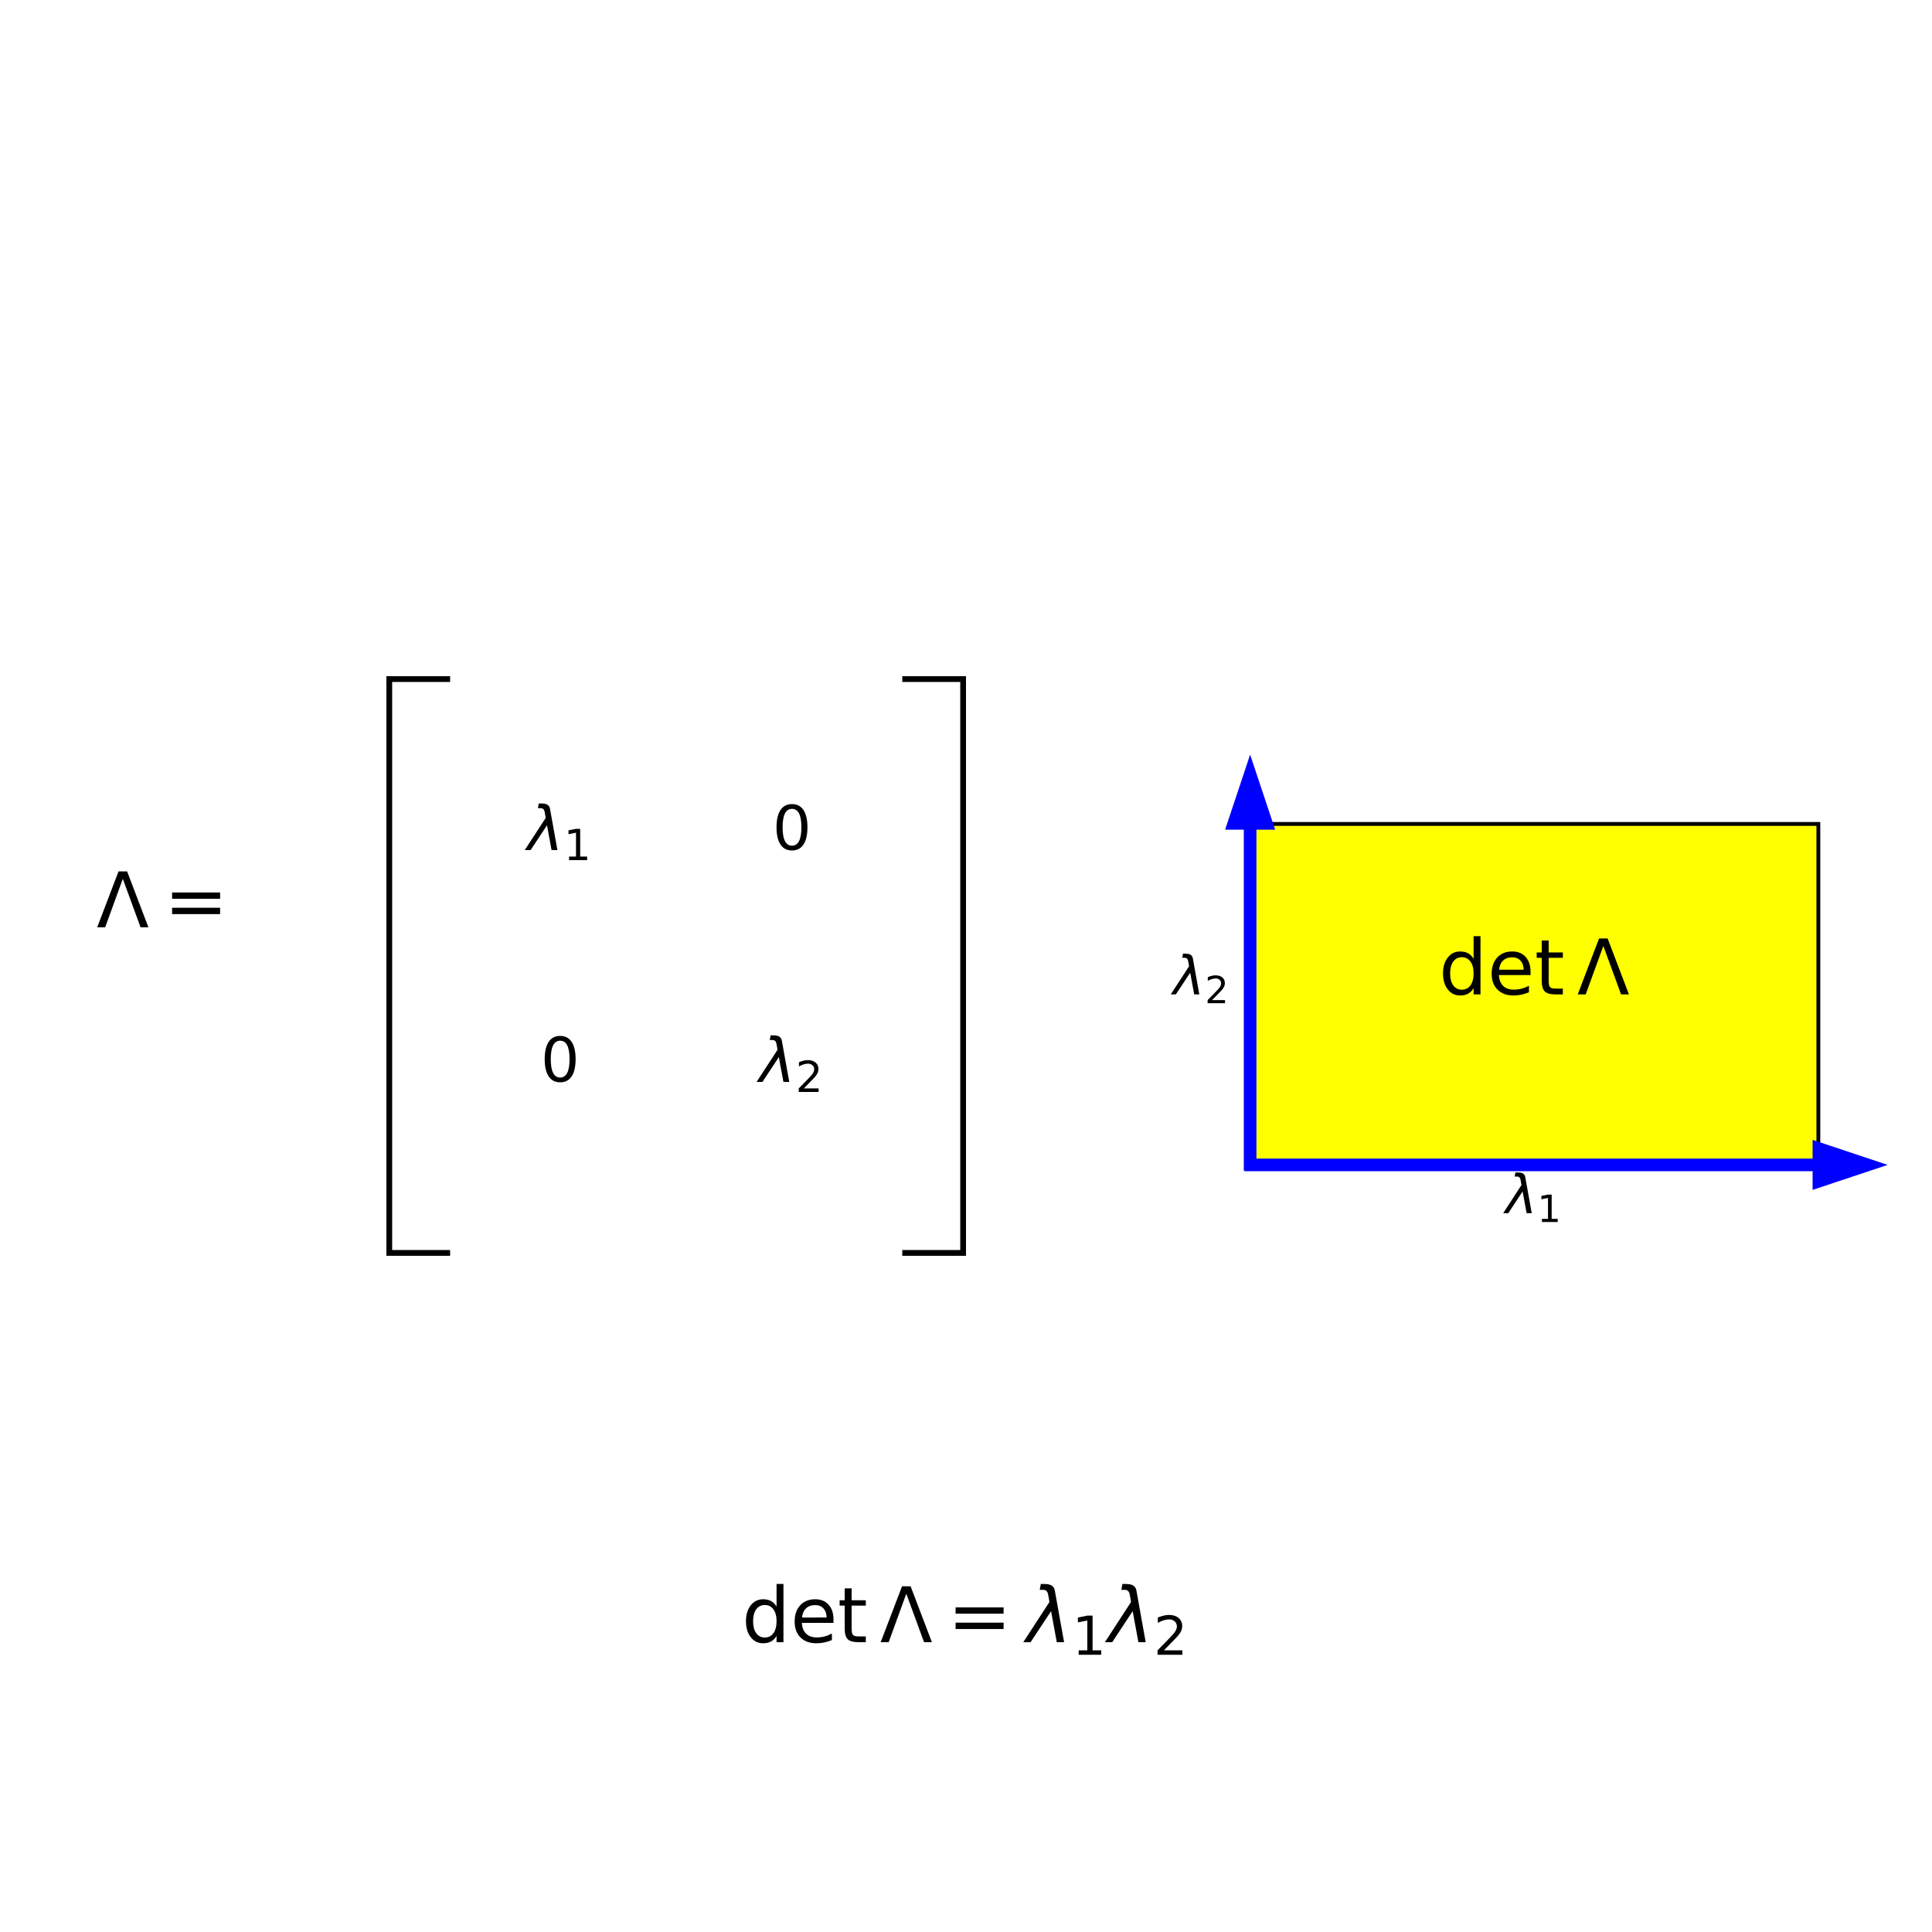
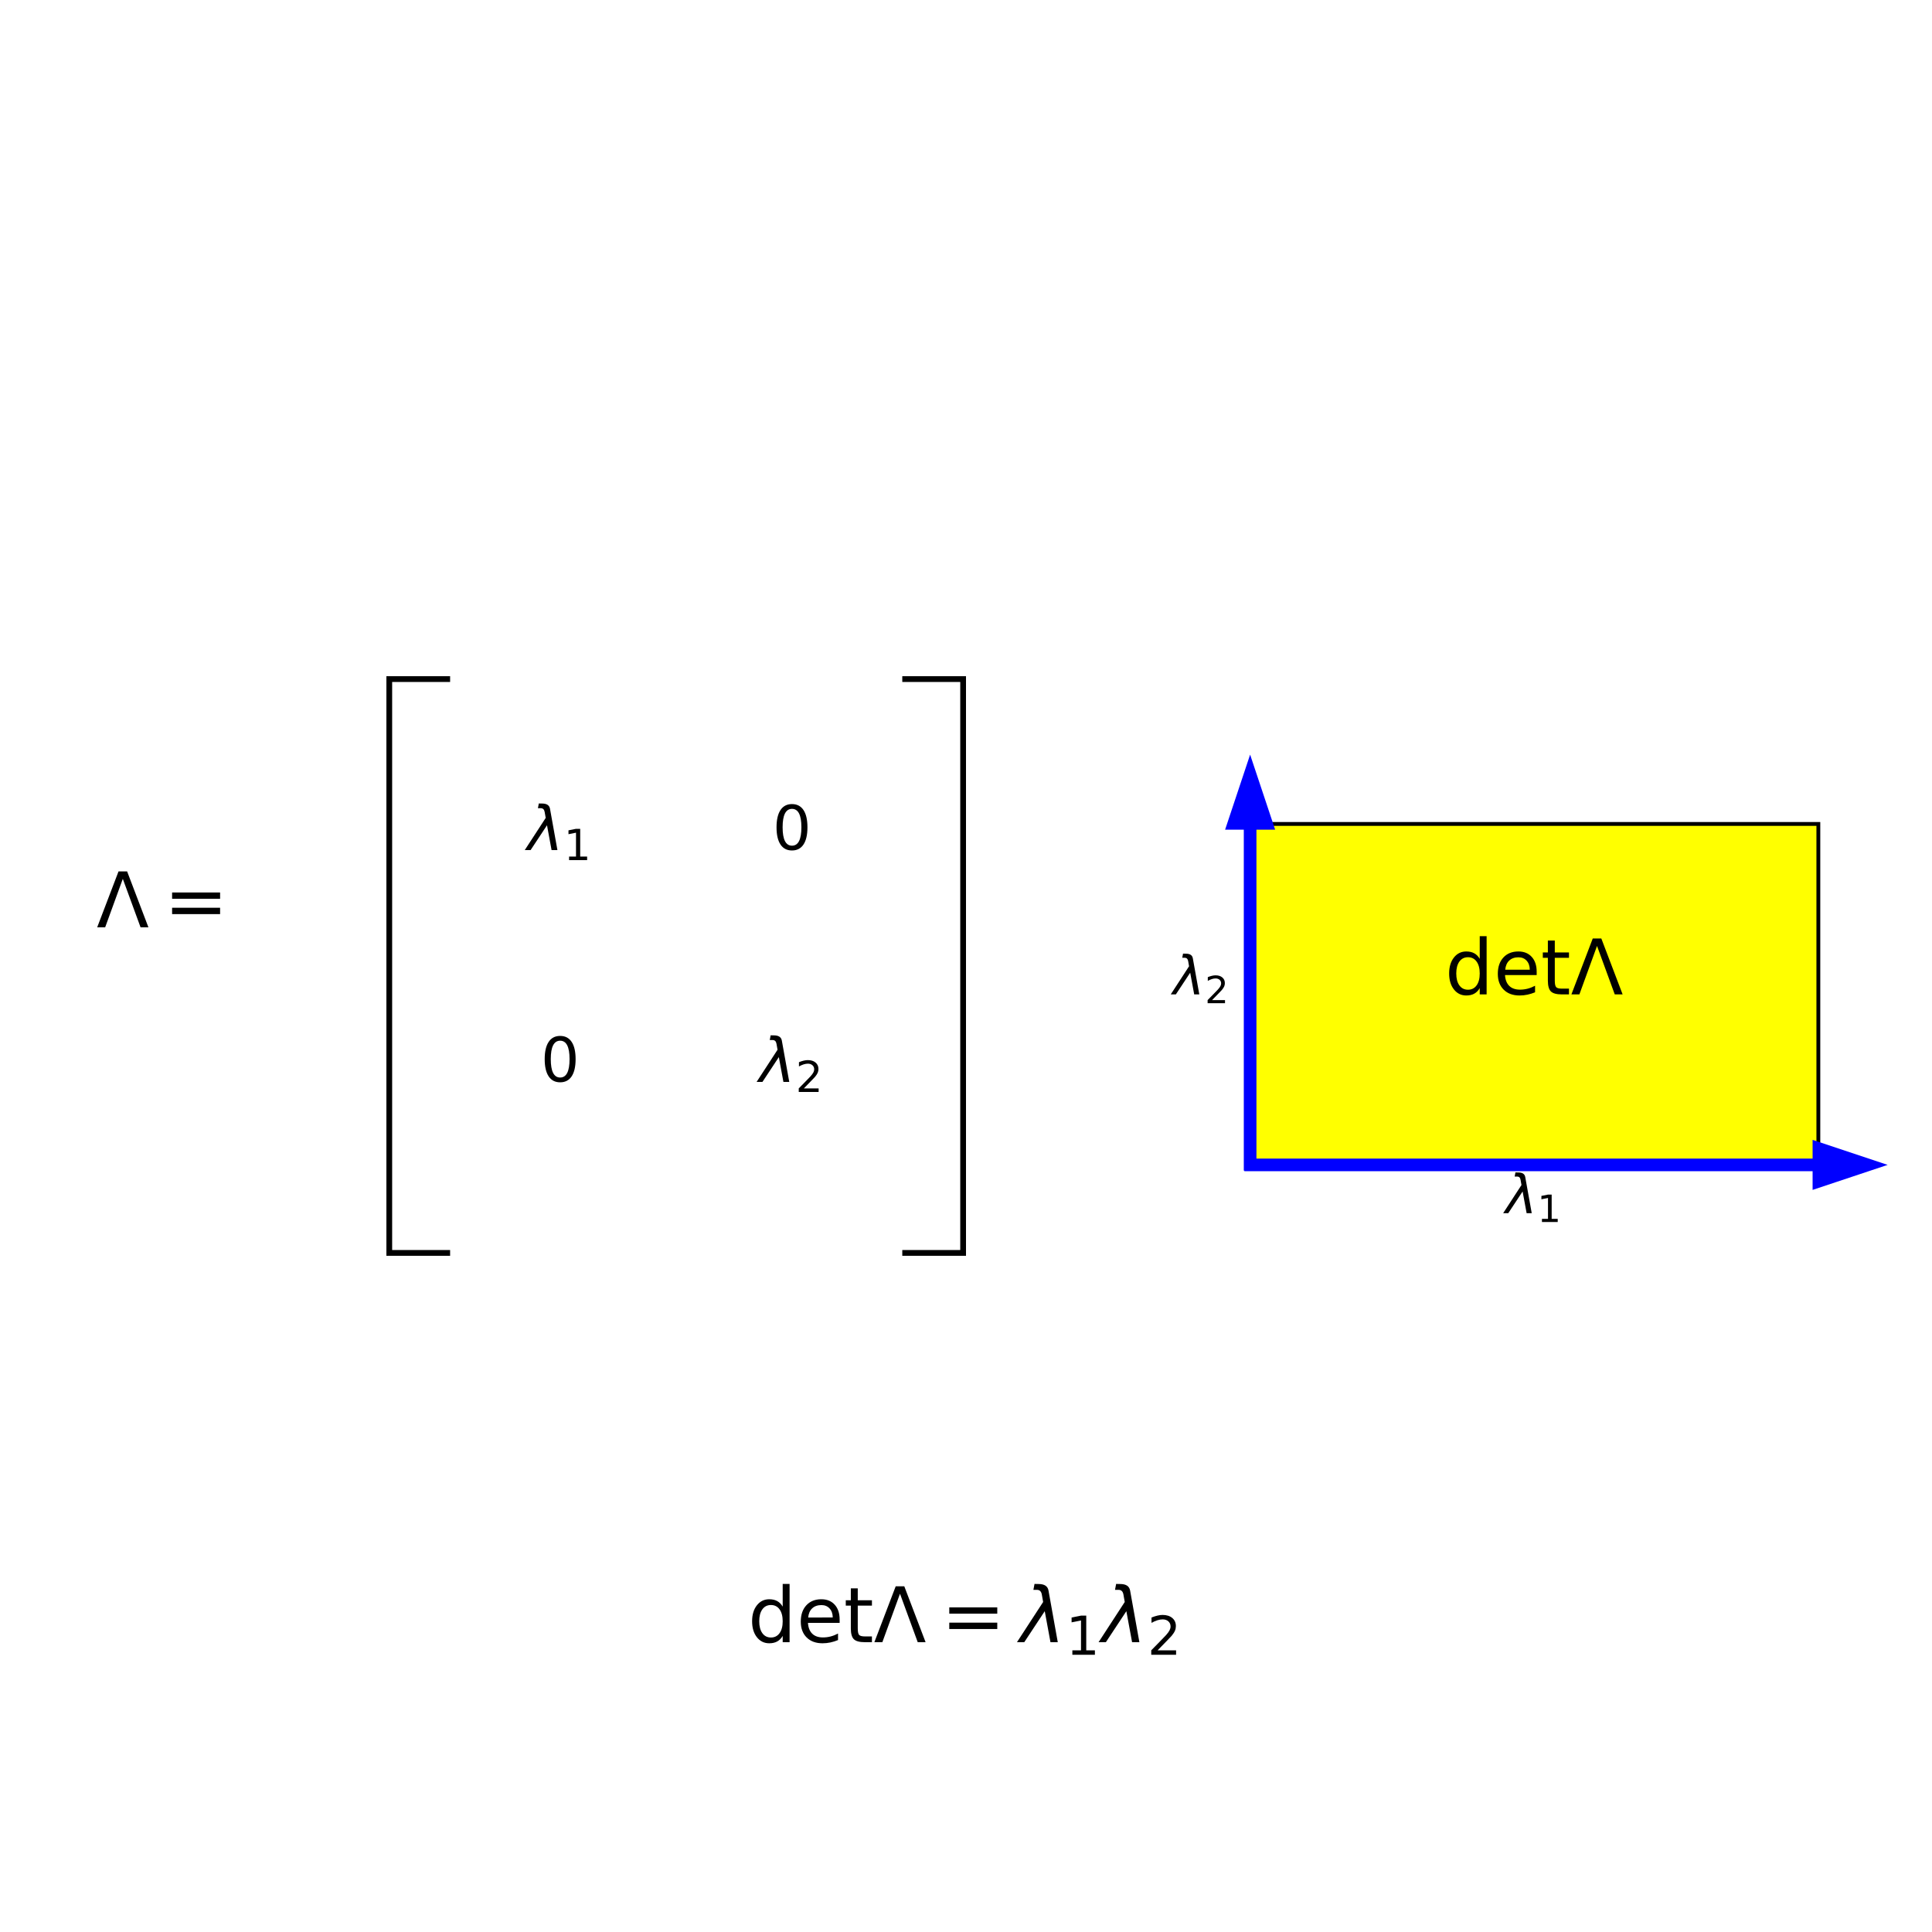
- <svg xmlns="http://www.w3.org/2000/svg" xmlns:xlink="http://www.w3.org/1999/xlink" width="504pt" height="504pt" viewBox="0 0 504 504" version="1.1">
+ <svg xmlns="http://www.w3.org/2000/svg" xmlns:xlink="http://www.w3.org/1999/xlink" height="504pt" version="1.1" viewBox="0 0 504 504" width="504pt">
  <defs>
-     <style type="text/css">*{stroke-linejoin: round; stroke-linecap: butt}</style>
+     <style type="text/css">
+ *{stroke-linecap:butt;stroke-linejoin:round;}
+   </style>
  </defs>
  <g id="figure_1">
    <g id="patch_1">
-       <path d="M 0 504  L 504 504  L 504 0  L 0 0  L 0 504  z " style="fill: none" />
+       <path d="M 0 504  L 504 504  L 504 0  L 0 0  z " style="fill:none;" />
    </g>
    <g id="axes_1" />
    <g id="axes_2" />
    <g id="axes_3">
      <g id="text_1">
-         <g transform="translate(25.2 241.92) scale(0.2 -0.2)">
-           <defs>
-             <path id="DejaVuSans-39b" d="M 716 0  L 50 0  L 1831 4666  L 2547 4666  L 4325 0  L 3669 0  L 2188 4044  L 716 0  z " transform="scale(0.015625)" />
-             <path id="DejaVuSans-3d" d="M 678 2906  L 4684 2906  L 4684 2381  L 678 2381  L 678 2906  z M 678 1631  L 4684 1631  L 4684 1100  L 678 1100  L 678 1631  z " transform="scale(0.015625)" />
-           </defs>
-           <use xlink:href="#DejaVuSans-39b" transform="translate(0 0.09375)" />
-           <use xlink:href="#DejaVuSans-3d" transform="translate(87.89062 0.09375)" />
+         <defs>
+           <path d="M 11.188 0  L 0.781 0  L 28.609 72.906  L 39.797 72.906  L 67.578 0  L 57.328 0  L 34.188 63.188  z " id="DejaVuSans-923" />
+           <path d="M 10.594 45.406  L 73.188 45.406  L 73.188 37.203  L 10.594 37.203  z M 10.594 25.484  L 73.188 25.484  L 73.188 17.188  L 10.594 17.188  z " id="DejaVuSans-61" />
+         </defs>
+         <g transform="translate(25.2 241.92)scale(0.2 -0.2)">
+           <use transform="translate(0 0.09375)" xlink:href="#DejaVuSans-923" />
+           <use transform="translate(87.89062 0.09375)" xlink:href="#DejaVuSans-61" />
        </g>
      </g>
    </g>
    <g id="axes_4">
      <g id="patch_2">
-         <path d="M 326.118 303.882  L 326.118 214.941  L 474.353 214.941  L 474.353 303.882  z " clip-path="url(#pce8207463b)" style="fill: #ffff00; stroke: #000000; stroke-linejoin: miter" />
+         <path clip-path="url(#p2f1518bd16)" d="M 326.118 303.882  L 326.118 214.941  L 474.353 214.941  L 474.353 303.882  z " style="fill:#ffff00;stroke:#000000;stroke-linejoin:miter;" />
      </g>
      <g id="patch_3">
-         <path d="M 487.694 303.882  L 474.353 308.329  L 474.353 304.031  L 326.118 304.031  L 326.118 303.734  L 474.353 303.734  L 474.353 299.435  z " clip-path="url(#pce8207463b)" style="fill: #0000ff; stroke: #0000ff; stroke-width: 3; stroke-linejoin: miter" />
+         <path clip-path="url(#p2f1518bd16)" d="M 487.694 303.882  L 474.353 308.329  L 474.353 304.031  L 326.118 304.031  L 326.118 303.734  L 474.353 303.734  L 474.353 299.435  z " style="fill:#0000ff;stroke:#0000ff;stroke-linejoin:miter;stroke-width:3;" />
      </g>
      <g id="patch_4">
-         <path d="M 326.118 201.6  L 330.565 214.941  L 326.266 214.941  L 326.266 303.882  L 325.969 303.882  L 325.969 214.941  L 321.671 214.941  z " clip-path="url(#pce8207463b)" style="fill: #0000ff; stroke: #0000ff; stroke-width: 3; stroke-linejoin: miter" />
+         <path clip-path="url(#p2f1518bd16)" d="M 326.118 201.6  L 330.565 214.941  L 326.266 214.941  L 326.266 303.882  L 325.969 303.882  L 325.969 214.941  L 321.671 214.941  z " style="fill:#0000ff;stroke:#0000ff;stroke-linejoin:miter;stroke-width:3;" />
      </g>
      <g id="text_2">
-         <g transform="translate(392.7453 316.4824) scale(0.14 -0.14)">
-           <defs>
-             <path id="DejaVuSans-Oblique-3bb" d="M 2350 4316  L 3125 0  L 2516 0  L 2038 2588  L 328 0  L -281 0  L 1903 3356  L 1794 3975  Q 1725 4369 1391 4369  L 1091 4369  L 1184 4863  L 1550 4856  Q 2253 4847 2350 4316  z " transform="scale(0.015625)" />
-             <path id="DejaVuSans-31" d="M 794 531  L 1825 531  L 1825 4091  L 703 3866  L 703 4441  L 1819 4666  L 2450 4666  L 2450 531  L 3481 531  L 3481 0  L 794 0  L 794 531  z " transform="scale(0.015625)" />
-           </defs>
-           <use xlink:href="#DejaVuSans-Oblique-3bb" transform="translate(0 0.015625)" />
-           <use xlink:href="#DejaVuSans-31" transform="translate(59.17969 -16.39062) scale(0.7)" />
+         <defs>
+           <path d="M 36.719 67.438  L 48.828 0  L 39.312 0  L 31.844 40.438  L 5.125 0  L -4.391 0  L 29.734 52.438  L 28.031 62.109  Q 26.953 68.266 21.734 68.266  L 17.047 68.266  L 18.5 75.984  L 24.219 75.875  Q 35.203 75.734 36.719 67.438  z " id="DejaVuSans-Oblique-955" />
+           <path d="M 12.406 8.297  L 28.516 8.297  L 28.516 63.922  L 10.984 60.406  L 10.984 69.391  L 28.422 72.906  L 38.281 72.906  L 38.281 8.297  L 54.391 8.297  L 54.391 0  L 12.406 0  z " id="DejaVuSans-49" />
+         </defs>
+         <g transform="translate(392.7453 316.4824)scale(0.14 -0.14)">
+           <use transform="translate(0 0.015625)" xlink:href="#DejaVuSans-Oblique-955" />
+           <use transform="translate(59.17969 -16.39062)scale(0.7)" xlink:href="#DejaVuSans-49" />
        </g>
      </g>
      <g id="text_3">
-         <g transform="translate(306.0276 259.4118) scale(0.14 -0.14)">
-           <defs>
-             <path id="DejaVuSans-32" d="M 1228 531  L 3431 531  L 3431 0  L 469 0  L 469 531  Q 828 903 1448 1529  Q 2069 2156 2228 2338  Q 2531 2678 2651 2914  Q 2772 3150 2772 3378  Q 2772 3750 2511 3984  Q 2250 4219 1831 4219  Q 1534 4219 1204 4116  Q 875 4013 500 3803  L 500 4441  Q 881 4594 1212 4672  Q 1544 4750 1819 4750  Q 2544 4750 2975 4387  Q 3406 4025 3406 3419  Q 3406 3131 3298 2873  Q 3191 2616 2906 2266  Q 2828 2175 2409 1742  Q 1991 1309 1228 531  z " transform="scale(0.015625)" />
-           </defs>
-           <use xlink:href="#DejaVuSans-Oblique-3bb" transform="translate(0 0.015625)" />
-           <use xlink:href="#DejaVuSans-32" transform="translate(59.17969 -16.39062) scale(0.7)" />
+         <defs>
+           <path d="M 19.188 8.297  L 53.609 8.297  L 53.609 0  L 7.328 0  L 7.328 8.297  Q 12.938 14.109 22.625 23.891  Q 32.328 33.688 34.812 36.531  Q 39.547 41.844 41.422 45.531  Q 43.312 49.219 43.312 52.781  Q 43.312 58.594 39.234 62.25  Q 35.156 65.922 28.609 65.922  Q 23.969 65.922 18.812 64.312  Q 13.672 62.703 7.812 59.422  L 7.812 69.391  Q 13.766 71.781 18.938 73  Q 24.125 74.219 28.422 74.219  Q 39.75 74.219 46.484 68.547  Q 53.219 62.891 53.219 53.422  Q 53.219 48.922 51.531 44.891  Q 49.859 40.875 45.406 35.406  Q 44.188 33.984 37.641 27.219  Q 31.109 20.453 19.188 8.297  z " id="DejaVuSans-50" />
+         </defs>
+         <g transform="translate(306.0276 259.4118)scale(0.14 -0.14)">
+           <use transform="translate(0 0.015625)" xlink:href="#DejaVuSans-Oblique-955" />
+           <use transform="translate(59.17969 -16.39062)scale(0.7)" xlink:href="#DejaVuSans-50" />
        </g>
      </g>
      <g id="text_4">
-         <g transform="translate(375.3353 259.4118) scale(0.2 -0.2)">
-           <defs>
-             <path id="DejaVuSans-64" d="M 2906 2969  L 2906 4863  L 3481 4863  L 3481 0  L 2906 0  L 2906 525  Q 2725 213 2448 61  Q 2172 -91 1784 -91  Q 1150 -91 751 415  Q 353 922 353 1747  Q 353 2572 751 3078  Q 1150 3584 1784 3584  Q 2172 3584 2448 3432  Q 2725 3281 2906 2969  z M 947 1747  Q 947 1113 1208 752  Q 1469 391 1925 391  Q 2381 391 2643 752  Q 2906 1113 2906 1747  Q 2906 2381 2643 2742  Q 2381 3103 1925 3103  Q 1469 3103 1208 2742  Q 947 2381 947 1747  z " transform="scale(0.015625)" />
-             <path id="DejaVuSans-65" d="M 3597 1894  L 3597 1613  L 953 1613  Q 991 1019 1311 708  Q 1631 397 2203 397  Q 2534 397 2845 478  Q 3156 559 3463 722  L 3463 178  Q 3153 47 2828 -22  Q 2503 -91 2169 -91  Q 1331 -91 842 396  Q 353 884 353 1716  Q 353 2575 817 3079  Q 1281 3584 2069 3584  Q 2775 3584 3186 3129  Q 3597 2675 3597 1894  z M 3022 2063  Q 3016 2534 2758 2815  Q 2500 3097 2075 3097  Q 1594 3097 1305 2825  Q 1016 2553 972 2059  L 3022 2063  z " transform="scale(0.015625)" />
-             <path id="DejaVuSans-74" d="M 1172 4494  L 1172 3500  L 2356 3500  L 2356 3053  L 1172 3053  L 1172 1153  Q 1172 725 1289 603  Q 1406 481 1766 481  L 2356 481  L 2356 0  L 1766 0  Q 1100 0 847 248  Q 594 497 594 1153  L 594 3053  L 172 3053  L 172 3500  L 594 3500  L 594 4494  L 1172 4494  z " transform="scale(0.015625)" />
-           </defs>
-           <use xlink:href="#DejaVuSans-64" transform="translate(0 0.015625)" />
-           <use xlink:href="#DejaVuSans-65" transform="translate(63.47656 0.015625)" />
-           <use xlink:href="#DejaVuSans-74" transform="translate(125 0.015625)" />
-           <use xlink:href="#DejaVuSans-39b" transform="translate(180.4447 0.015625)" />
+         <defs>
+           <path d="M 45.406 46.391  L 45.406 75.984  L 54.391 75.984  L 54.391 0  L 45.406 0  L 45.406 8.203  Q 42.578 3.328 38.25 0.953  Q 33.938 -1.422 27.875 -1.422  Q 17.969 -1.422 11.734 6.484  Q 5.516 14.406 5.516 27.297  Q 5.516 40.188 11.734 48.094  Q 17.969 56 27.875 56  Q 33.938 56 38.25 53.625  Q 42.578 51.266 45.406 46.391  z M 14.797 27.297  Q 14.797 17.391 18.875 11.75  Q 22.953 6.109 30.078 6.109  Q 37.203 6.109 41.297 11.75  Q 45.406 17.391 45.406 27.297  Q 45.406 37.203 41.297 42.844  Q 37.203 48.484 30.078 48.484  Q 22.953 48.484 18.875 42.844  Q 14.797 37.203 14.797 27.297  z " id="DejaVuSans-100" />
+           <path d="M 56.203 29.594  L 56.203 25.203  L 14.891 25.203  Q 15.484 15.922 20.484 11.062  Q 25.484 6.203 34.422 6.203  Q 39.594 6.203 44.453 7.469  Q 49.312 8.734 54.109 11.281  L 54.109 2.781  Q 49.266 0.734 44.188 -0.344  Q 39.109 -1.422 33.891 -1.422  Q 20.797 -1.422 13.156 6.188  Q 5.516 13.812 5.516 26.812  Q 5.516 40.234 12.766 48.109  Q 20.016 56 32.328 56  Q 43.359 56 49.781 48.891  Q 56.203 41.797 56.203 29.594  z M 47.219 32.234  Q 47.125 39.594 43.094 43.984  Q 39.062 48.391 32.422 48.391  Q 24.906 48.391 20.391 44.141  Q 15.875 39.891 15.188 32.172  z " id="DejaVuSans-101" />
+           <path d="M 18.312 70.219  L 18.312 54.688  L 36.812 54.688  L 36.812 47.703  L 18.312 47.703  L 18.312 18.016  Q 18.312 11.328 20.141 9.422  Q 21.969 7.516 27.594 7.516  L 36.812 7.516  L 36.812 0  L 27.594 0  Q 17.188 0 13.234 3.875  Q 9.281 7.766 9.281 18.016  L 9.281 47.703  L 2.688 47.703  L 2.688 54.688  L 9.281 54.688  L 9.281 70.219  z " id="DejaVuSans-116" />
+         </defs>
+         <g transform="translate(376.9353 259.4118)scale(0.2 -0.2)">
+           <use transform="translate(0 0.015625)" xlink:href="#DejaVuSans-100" />
+           <use transform="translate(63.47656 0.015625)" xlink:href="#DejaVuSans-101" />
+           <use transform="translate(125 0.015625)" xlink:href="#DejaVuSans-116" />
+           <use transform="translate(164.209 0.015625)" xlink:href="#DejaVuSans-923" />
        </g>
      </g>
    </g>
    <g id="axes_5">
      <g id="matplotlib.axis_1" />
      <g id="matplotlib.axis_2" />
      <g id="line2d_1">
-         <path d="M 115.92 176.4  L 100.8 176.4  L 100.8 327.6  L 115.92 327.6  " clip-path="url(#pebd4895874)" style="fill: none; stroke: #000000; stroke-width: 3; stroke-linecap: square" />
+         <path clip-path="url(#p33437a8f4a)" d="M 115.92 176.4  L 100.8 176.4  L 100.8 327.6  L 115.92 327.6  " style="fill:none;stroke:#000000;stroke-linecap:square;stroke-width:3;" />
      </g>
      <g id="line2d_2">
-         <path d="M 236.88 176.4  L 252 176.4  L 252 327.6  L 236.88 327.6  " clip-path="url(#pebd4895874)" style="fill: none; stroke: #000000; stroke-width: 3; stroke-linecap: square" />
+         <path clip-path="url(#p33437a8f4a)" d="M 236.88 176.4  L 252 176.4  L 252 327.6  L 236.88 327.6  " style="fill:none;stroke:#000000;stroke-linecap:square;stroke-width:3;" />
      </g>
      <g id="text_5">
-         <g transform="translate(137.6 221.76) scale(0.16 -0.16)">
-           <use xlink:href="#DejaVuSans-Oblique-3bb" transform="translate(0 0.015625)" />
-           <use xlink:href="#DejaVuSans-31" transform="translate(59.17969 -16.39062) scale(0.7)" />
+         <g transform="translate(137.6 221.76)scale(0.16 -0.16)">
+           <use transform="translate(0 0.015625)" xlink:href="#DejaVuSans-Oblique-955" />
+           <use transform="translate(59.17969 -16.39062)scale(0.7)" xlink:href="#DejaVuSans-49" />
        </g>
      </g>
      <g id="text_6">
-         <g transform="translate(201.52 221.76) scale(0.16 -0.16)">
-           <defs>
-             <path id="DejaVuSans-30" d="M 2034 4250  Q 1547 4250 1301 3770  Q 1056 3291 1056 2328  Q 1056 1369 1301 889  Q 1547 409 2034 409  Q 2525 409 2770 889  Q 3016 1369 3016 2328  Q 3016 3291 2770 3770  Q 2525 4250 2034 4250  z M 2034 4750  Q 2819 4750 3233 4129  Q 3647 3509 3647 2328  Q 3647 1150 3233 529  Q 2819 -91 2034 -91  Q 1250 -91 836 529  Q 422 1150 422 2328  Q 422 3509 836 4129  Q 1250 4750 2034 4750  z " transform="scale(0.015625)" />
-           </defs>
-           <use xlink:href="#DejaVuSans-30" transform="translate(0 0.78125)" />
+         <defs>
+           <path d="M 31.781 66.406  Q 24.172 66.406 20.328 58.906  Q 16.5 51.422 16.5 36.375  Q 16.5 21.391 20.328 13.891  Q 24.172 6.391 31.781 6.391  Q 39.453 6.391 43.281 13.891  Q 47.125 21.391 47.125 36.375  Q 47.125 51.422 43.281 58.906  Q 39.453 66.406 31.781 66.406  z M 31.781 74.219  Q 44.047 74.219 50.516 64.516  Q 56.984 54.828 56.984 36.375  Q 56.984 17.969 50.516 8.266  Q 44.047 -1.422 31.781 -1.422  Q 19.531 -1.422 13.062 8.266  Q 6.594 17.969 6.594 36.375  Q 6.594 54.828 13.062 64.516  Q 19.531 74.219 31.781 74.219  z " id="DejaVuSans-48" />
+         </defs>
+         <g transform="translate(201.52 221.76)scale(0.16 -0.16)">
+           <use transform="translate(0 0.78125)" xlink:href="#DejaVuSans-48" />
        </g>
      </g>
      <g id="text_7">
-         <g transform="translate(141.04 282.24) scale(0.16 -0.16)">
-           <use xlink:href="#DejaVuSans-30" transform="translate(0 0.78125)" />
+         <g transform="translate(141.04 282.24)scale(0.16 -0.16)">
+           <use transform="translate(0 0.78125)" xlink:href="#DejaVuSans-48" />
        </g>
      </g>
      <g id="text_8">
-         <g transform="translate(198.08 282.24) scale(0.16 -0.16)">
-           <use xlink:href="#DejaVuSans-Oblique-3bb" transform="translate(0 0.015625)" />
-           <use xlink:href="#DejaVuSans-32" transform="translate(59.17969 -16.39062) scale(0.7)" />
+         <g transform="translate(198.08 282.24)scale(0.16 -0.16)">
+           <use transform="translate(0 0.015625)" xlink:href="#DejaVuSans-Oblique-955" />
+           <use transform="translate(59.17969 -16.39062)scale(0.7)" xlink:href="#DejaVuSans-50" />
        </g>
      </g>
    </g>
    <g id="axes_6">
      <g id="text_9">
-         <g transform="translate(193.5 428.4) scale(0.2 -0.2)">
-           <use xlink:href="#DejaVuSans-64" transform="translate(0 0.015625)" />
-           <use xlink:href="#DejaVuSans-65" transform="translate(63.47656 0.015625)" />
-           <use xlink:href="#DejaVuSans-74" transform="translate(125 0.015625)" />
-           <use xlink:href="#DejaVuSans-39b" transform="translate(180.4447 0.015625)" />
-           <use xlink:href="#DejaVuSans-3d" transform="translate(268.3353 0.015625)" />
-           <use xlink:href="#DejaVuSans-Oblique-3bb" transform="translate(371.6068 0.015625)" />
-           <use xlink:href="#DejaVuSans-31" transform="translate(430.7865 -16.39062) scale(0.7)" />
-           <use xlink:href="#DejaVuSans-Oblique-3bb" transform="translate(478.057 0.015625)" />
-           <use xlink:href="#DejaVuSans-32" transform="translate(537.2367 -16.39062) scale(0.7)" />
+         <g transform="translate(195.1 428.4)scale(0.2 -0.2)">
+           <use transform="translate(0 0.015625)" xlink:href="#DejaVuSans-100" />
+           <use transform="translate(63.47656 0.015625)" xlink:href="#DejaVuSans-101" />
+           <use transform="translate(125 0.015625)" xlink:href="#DejaVuSans-116" />
+           <use transform="translate(164.209 0.015625)" xlink:href="#DejaVuSans-923" />
+           <use transform="translate(252.0996 0.015625)" xlink:href="#DejaVuSans-61" />
+           <use transform="translate(355.3711 0.015625)" xlink:href="#DejaVuSans-Oblique-955" />
+           <use transform="translate(414.5508 -16.39062)scale(0.7)" xlink:href="#DejaVuSans-49" />
+           <use transform="translate(461.8213 0.015625)" xlink:href="#DejaVuSans-Oblique-955" />
+           <use transform="translate(521.001 -16.39062)scale(0.7)" xlink:href="#DejaVuSans-50" />
        </g>
      </g>
    </g>
  </g>
  <defs>
-     <clipPath id="pce8207463b">
-       <rect x="252" y="126" width="252" height="252" />
+     <clipPath id="p2f1518bd16">
+       <rect height="252" width="252" x="252" y="126" />
    </clipPath>
-     <clipPath id="pebd4895874">
-       <rect x="100.8" y="176.4" width="151.2" height="151.2" />
+     <clipPath id="p33437a8f4a">
+       <rect height="151.2" width="151.2" x="100.8" y="176.4" />
    </clipPath>
  </defs>
</svg>
